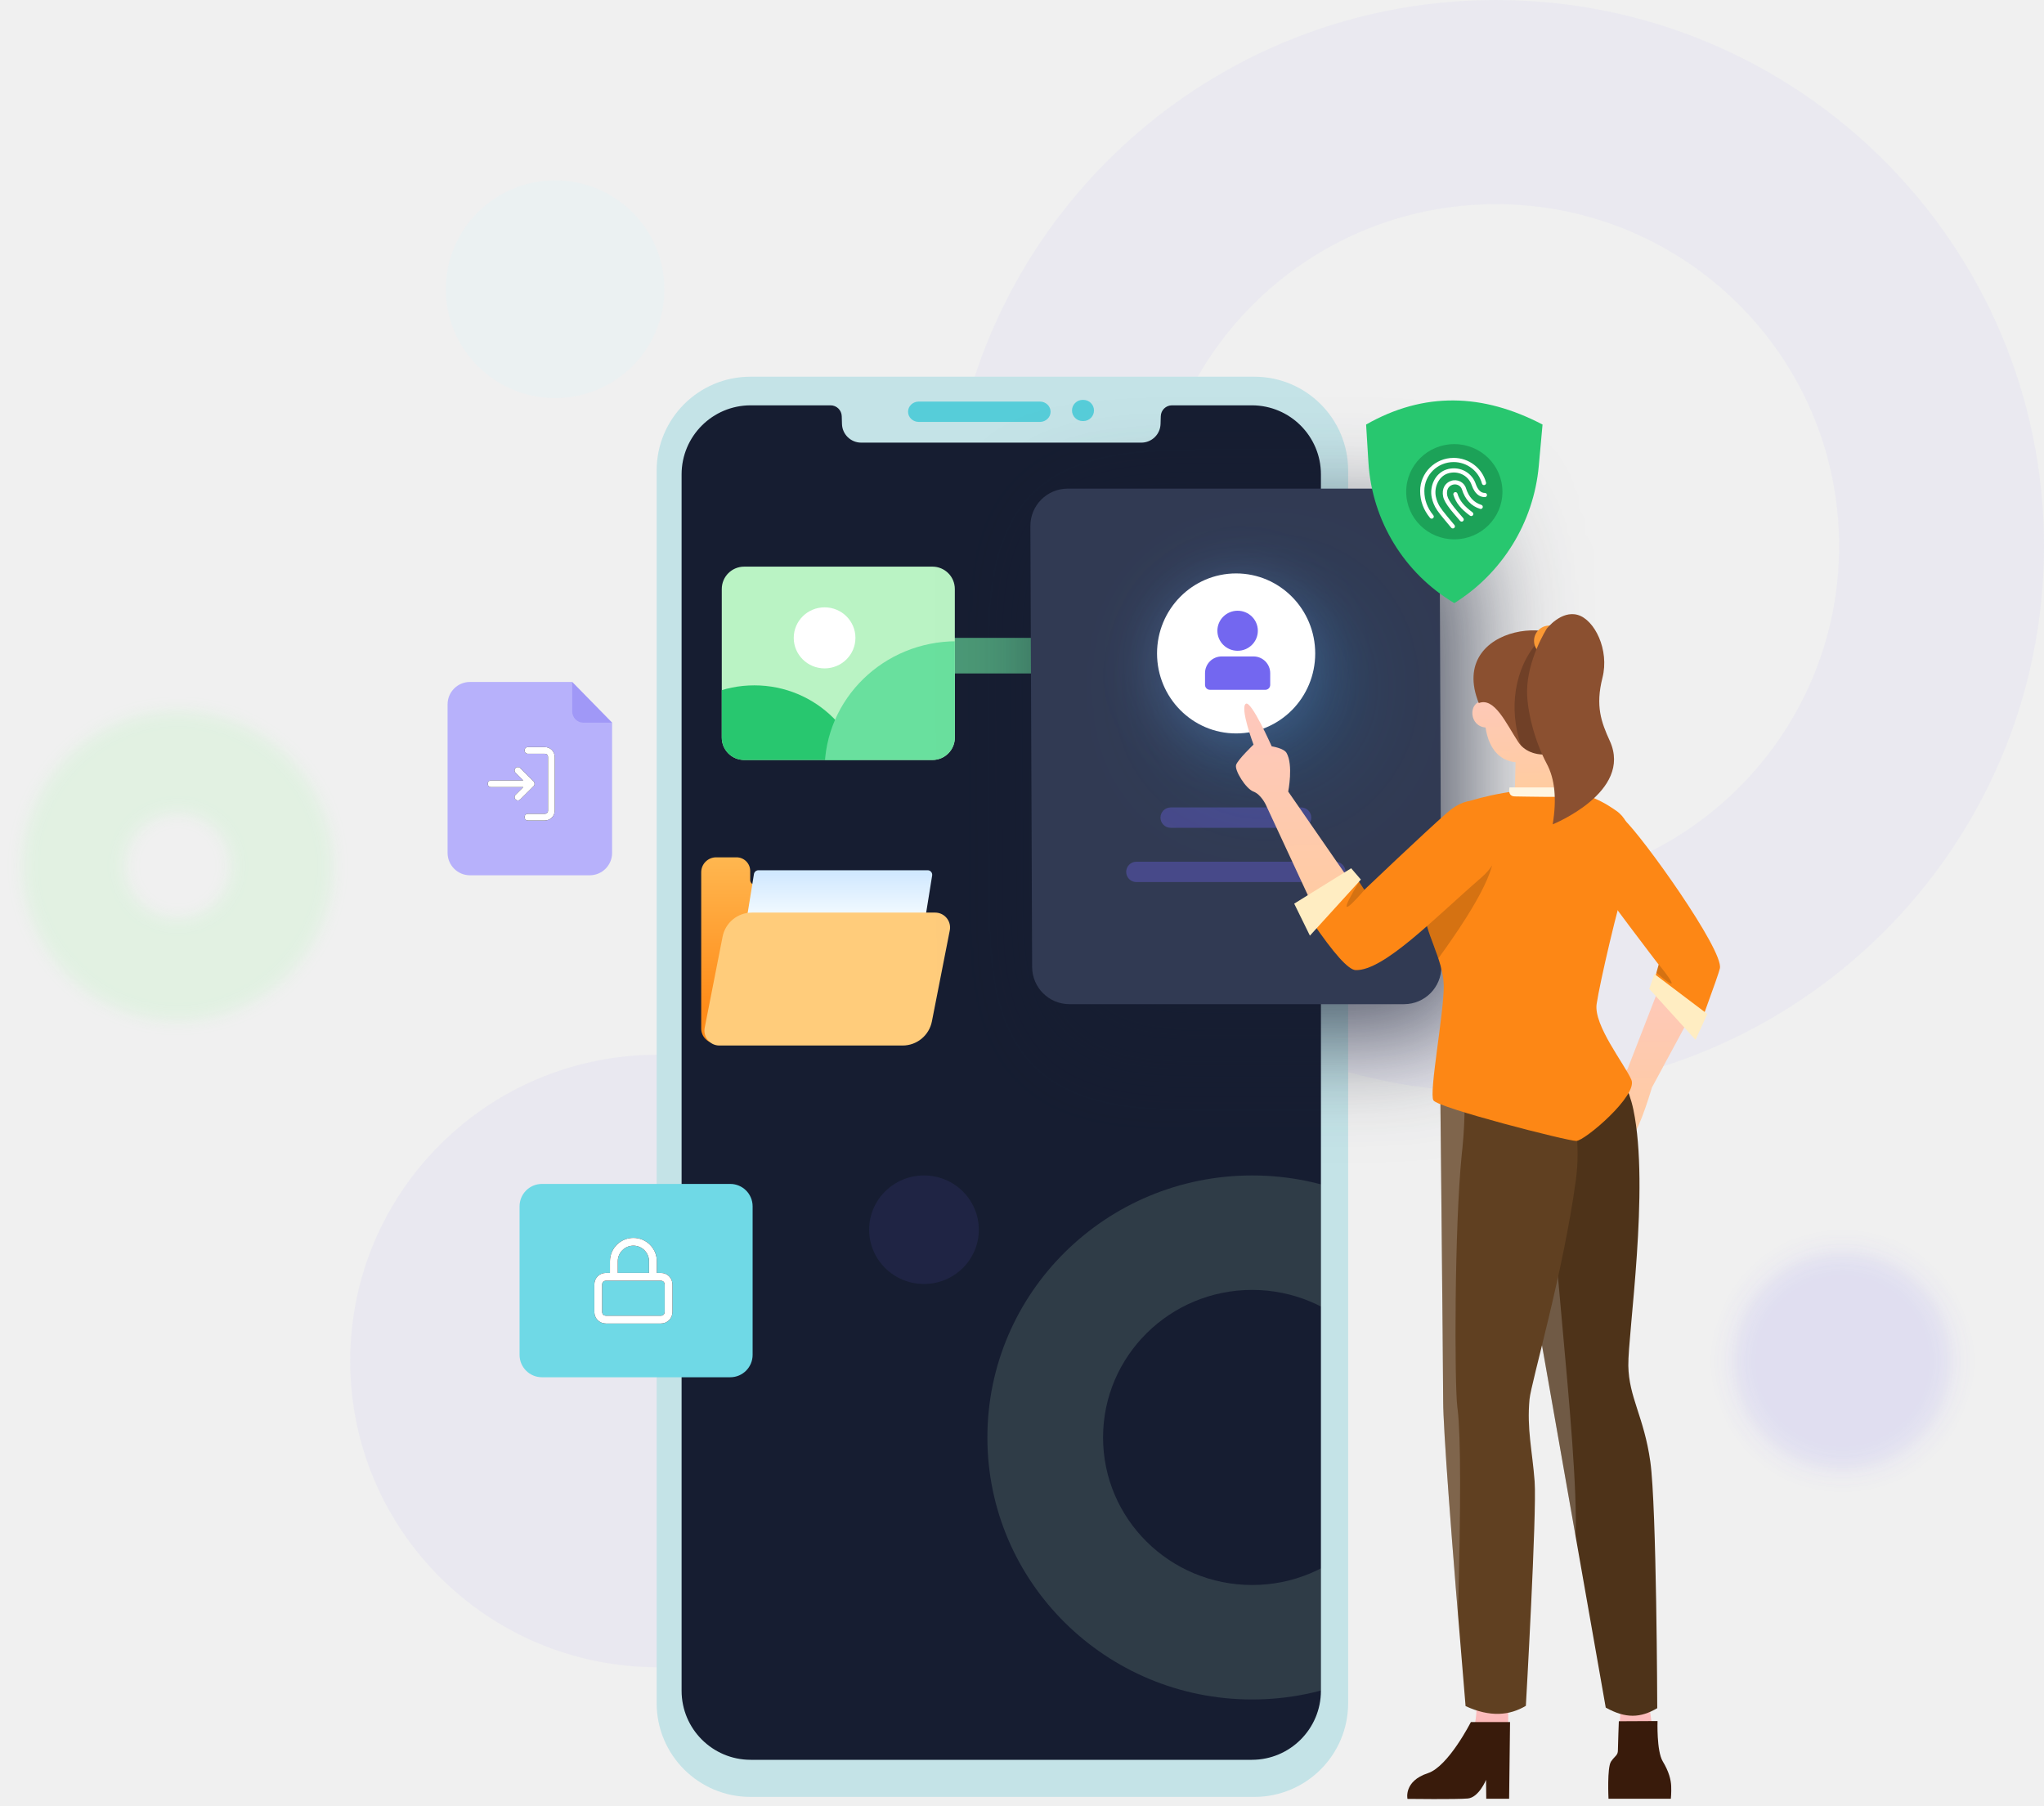
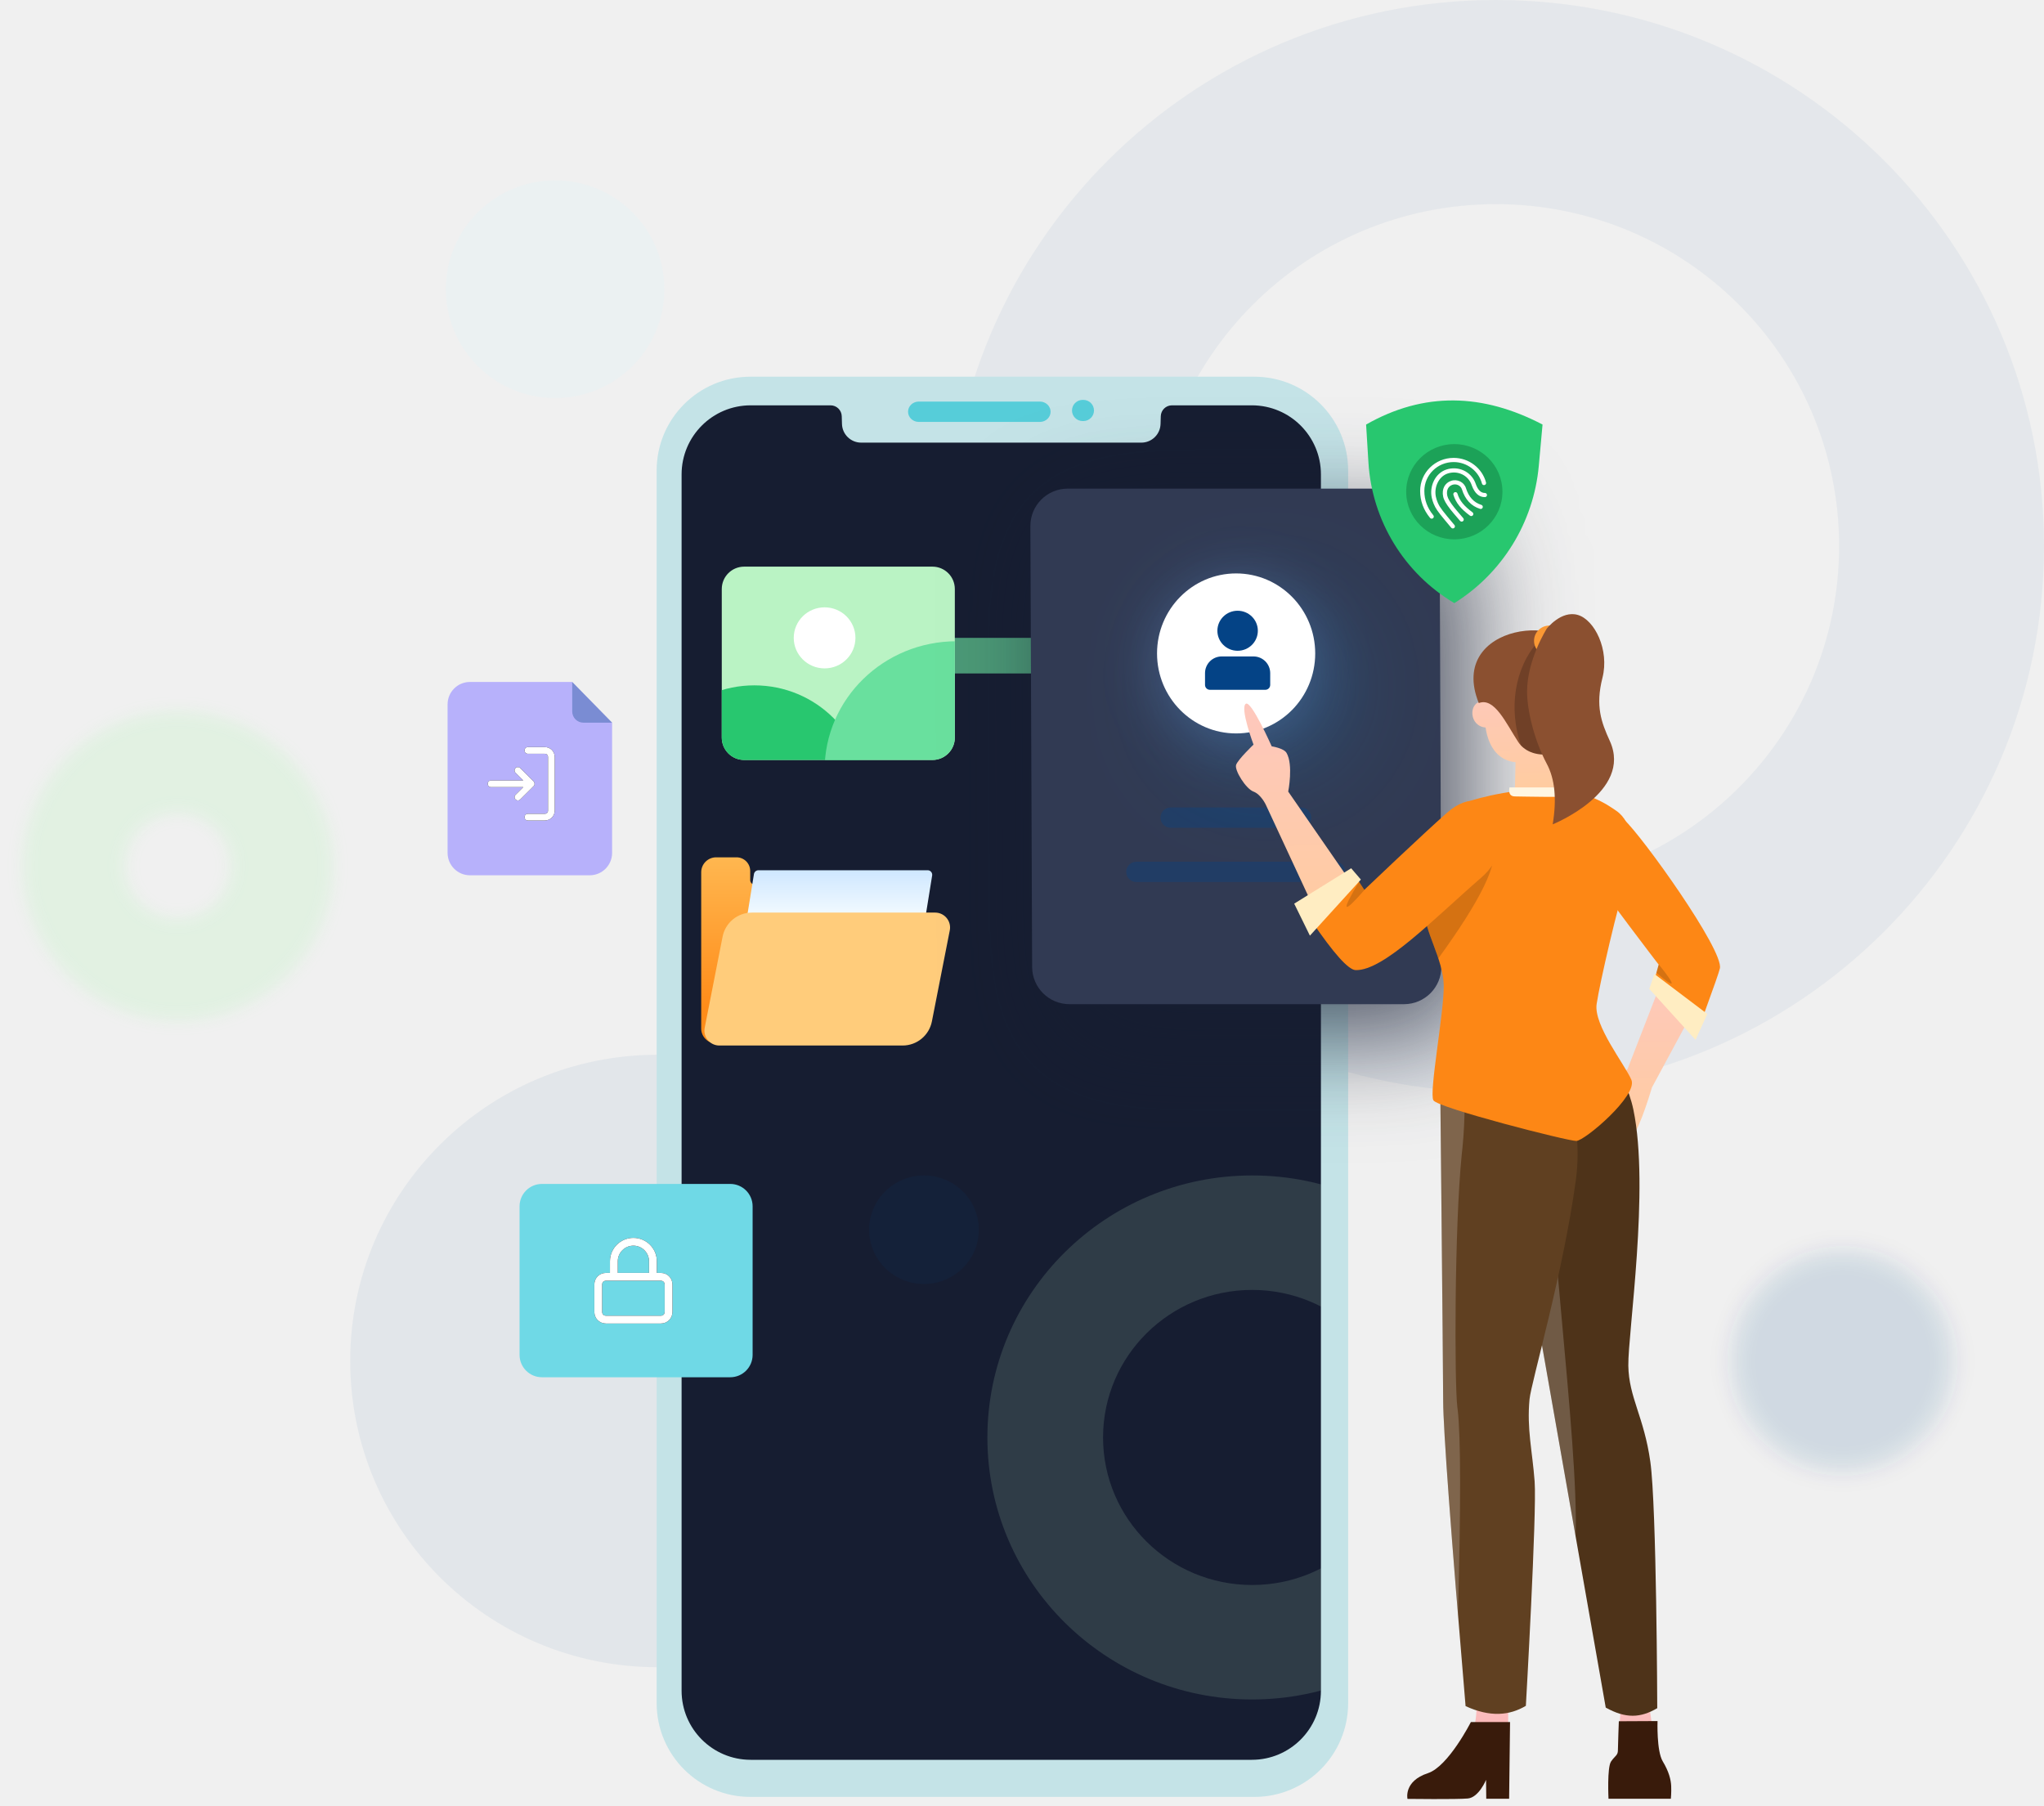
<svg xmlns="http://www.w3.org/2000/svg" xmlns:xlink="http://www.w3.org/1999/xlink" width="548px" height="484px" viewBox="0 0 548 484" version="1.1">
  <defs>
    <filter x="-7.2%" y="-7.2%" width="114.4%" height="114.5%" filterUnits="objectBoundingBox" id="filter-1">
      <feGaussianBlur stdDeviation="2" in="SourceGraphic" />
    </filter>
    <filter x="-15.4%" y="-15.4%" width="130.7%" height="130.8%" filterUnits="objectBoundingBox" id="filter-2">
      <feGaussianBlur stdDeviation="3" in="SourceGraphic" />
    </filter>
    <path d="M18.522,0 L39.938,0 C41.561,-2.98095588e-16 42.889,1.29 42.937,2.912 L42.998,5.001 C43.079,7.787 45.361,10.003 48.147,10.003 L123.26,10.003 C126.046,10.003 128.328,7.787 128.409,5.001 L128.47,2.912 C128.518,1.29 129.846,7.42184798e-16 131.469,0 L152.885,0 C163.114,1.67360005e-15 171.407,8.293 171.407,18.522 L171.407,344.633 C171.407,354.862 163.114,363.155 152.885,363.155 L18.522,363.155 C8.293,363.155 8.35816978e-15,354.862 0,344.633 L0,18.522 C-1.25274242e-15,8.293 8.293,2.31953957e-14 18.522,0 Z" id="path-3" />
    <linearGradient x1="50%" y1="81.177%" x2="50%" y2="-34.513%" id="linearGradient-5">
      <stop stop-color="#FF8C19" offset="0%" />
      <stop stop-color="#FFC967" offset="100%" />
    </linearGradient>
    <linearGradient x1="62.11%" y1="31.381%" x2="62.11%" y2="-27.478%" id="linearGradient-6">
      <stop stop-color="#F8FDFF" offset="0%" />
      <stop stop-color="#AAD4FF" offset="100%" />
    </linearGradient>
    <path d="M19.748,3.578 L19.748,17.892 C19.748,19.413 18.581,20.576 17.055,20.576 L12.567,20.576 C12.028,20.576 11.669,20.218 11.669,19.682 C11.669,19.145 12.028,18.787 12.567,18.787 L17.055,18.787 C17.594,18.787 17.953,18.429 17.953,17.892 L17.953,3.578 C17.953,3.042 17.594,2.684 17.055,2.684 L12.567,2.684 C12.028,2.684 11.669,2.326 11.669,1.789 C11.669,1.252 12.028,0.895 12.567,0.895 L17.055,0.895 C18.581,0.895 19.748,2.058 19.748,3.578 Z M14.272,11.093 C14.362,10.914 14.362,10.646 14.272,10.378 C14.183,10.288 14.183,10.199 14.093,10.109 L10.502,6.531 C10.143,6.173 9.605,6.173 9.246,6.531 C8.887,6.889 8.887,7.425 9.246,7.783 L11.31,9.841 L2.693,9.841 C2.154,9.841 1.795,10.199 1.795,10.735 C1.795,11.272 2.154,11.63 2.693,11.63 L11.31,11.63 L9.246,13.688 C8.887,14.046 8.887,14.582 9.246,14.94 C9.425,15.119 9.694,15.209 9.874,15.209 C10.054,15.209 10.323,15.119 10.502,14.94 L14.093,11.362 C14.183,11.272 14.272,11.183 14.272,11.093 Z" id="path-7" />
    <path d="M19.898,10.437 L18.85,10.437 L18.85,7.306 C18.85,3.862 16.023,1.044 12.567,1.044 C9.111,1.044 6.283,3.862 6.283,7.306 L6.283,10.437 L5.236,10.437 C3.456,10.437 2.094,11.794 2.094,13.568 L2.094,20.874 C2.094,22.649 3.456,24.006 5.236,24.006 L19.898,24.006 C21.678,24.006 23.039,22.649 23.039,20.874 L23.039,13.568 C23.039,11.794 21.678,10.437 19.898,10.437 Z M8.378,7.306 C8.378,5.01 10.263,3.131 12.567,3.131 C14.871,3.131 16.756,5.01 16.756,7.306 L16.756,10.437 L8.378,10.437 L8.378,7.306 Z M20.945,20.874 C20.945,21.501 20.526,21.918 19.898,21.918 L5.236,21.918 C4.608,21.918 4.189,21.501 4.189,20.874 L4.189,13.568 C4.189,12.942 4.608,12.525 5.236,12.525 L19.898,12.525 C20.526,12.525 20.945,12.942 20.945,13.568 L20.945,20.874 Z" id="path-9" />
    <path d="M6,0 L56.483,0 C59.796,7.33259634e-15 62.483,2.686 62.483,6 L62.483,45.833 C62.483,49.147 59.796,51.833 56.483,51.833 L6,51.833 C2.686,51.833 3.3228311e-15,49.147 0,45.833 L0,6 C-1.29399067e-15,2.686 2.686,-2.79460044e-16 6,0 Z" id="path-11" />
    <path d="M10.04,1.03381885e-13 L99.752,1.03381885e-13 C105.259,1.04146571e-13 109.73,4.453 109.752,9.96 L110.223,128.182 C110.245,133.705 105.786,138.2 100.263,138.222 C100.25,138.222 100.237,138.222 100.223,138.222 L10.512,138.222 C5.004,138.222 0.534,133.769 0.512,128.262 L0.04,10.04 C0.018,4.517 4.477,0.022 10,7.95446568e-05 C10.013,2.65149384e-05 10.027,1.08713397e-13 10.04,1.03381885e-13 Z" id="path-13" />
    <filter x="-34.9%" y="-27.1%" width="184.3%" height="167.3%" filterUnits="objectBoundingBox" id="filter-14">
      <feOffset dx="8" dy="9" in="SourceAlpha" result="shadowOffsetOuter1" />
      <feGaussianBlur stdDeviation="14" in="shadowOffsetOuter1" result="shadowBlurOuter1" />
      <feColorMatrix values="0 0 0 0 0.086   0 0 0 0 0.114   0 0 0 0 0.192  0 0 0 0.7 0" type="matrix" in="shadowBlurOuter1" />
    </filter>
    <ellipse id="path-15" cx="21.203" cy="21.45" rx="21.203" ry="21.45" />
    <filter x="-90.8%" y="-87.4%" width="319.3%" height="316.8%" filterUnits="objectBoundingBox" id="filter-16">
      <feOffset dx="8" dy="9" in="SourceAlpha" result="shadowOffsetOuter1" />
      <feGaussianBlur stdDeviation="14" in="shadowOffsetOuter1" result="shadowBlurOuter1" />
      <feColorMatrix values="0 0 0 0 0.076   0 0 0 0 0.583   0 0 0 0 0.879  0 0 0 0.229 0" type="matrix" in="shadowBlurOuter1" result="shadowMatrixOuter1" />
      <feOffset dx="0" dy="2" in="SourceAlpha" result="shadowOffsetOuter2" />
      <feGaussianBlur stdDeviation="7.5" in="shadowOffsetOuter2" result="shadowBlurOuter2" />
      <feColorMatrix values="0 0 0 0 0.504   0 0 0 0 0.7   0 0 0 0 1  0 0 0 0.234 0" type="matrix" in="shadowBlurOuter2" result="shadowMatrixOuter2" />
      <feMerge>
        <feMergeNode in="shadowMatrixOuter1" />
        <feMergeNode in="shadowMatrixOuter2" />
      </feMerge>
    </filter>
    <linearGradient x1="47.236%" y1="-28.186%" x2="50%" y2="91.05%" id="linearGradient-17">
      <stop stop-color="#FDC6C6" offset="0%" />
      <stop stop-color="#FFCCA1" offset="100%" />
    </linearGradient>
    <linearGradient x1="45.727%" y1="-28.186%" x2="50%" y2="91.05%" id="linearGradient-18">
      <stop stop-color="#FDC6C6" offset="0%" />
      <stop stop-color="#FAB2B2" offset="100%" />
    </linearGradient>
    <linearGradient x1="44.535%" y1="-28.186%" x2="50%" y2="91.05%" id="linearGradient-19">
      <stop stop-color="#FDC6C6" offset="0%" />
      <stop stop-color="#FAB2B2" offset="100%" />
    </linearGradient>
    <linearGradient x1="44.051%" y1="-28.186%" x2="50%" y2="91.05%" id="linearGradient-20">
      <stop stop-color="#FDC6C6" offset="0%" />
      <stop stop-color="#FFCCA1" offset="100%" />
    </linearGradient>
    <linearGradient x1="47.83%" y1="-28.186%" x2="50%" y2="91.05%" id="linearGradient-21">
      <stop stop-color="#FDC6C6" offset="0%" />
      <stop stop-color="#FFCCA1" offset="100%" />
    </linearGradient>
  </defs>
  <g id="📝-Pages-New" stroke="none" stroke-width="1" fill="none" fill-rule="evenodd">
    <g id="Not-Authorized-Dark" transform="translate(-444, -307)">
      <g id="Illustration" transform="translate(450, 307)">
        <g id="Shape">
-           <path d="M395.056,0 C476.211,0 542,65.552 542,146.415 C542,227.278 476.211,292.831 395.056,292.831 C313.901,292.831 248.111,227.278 248.111,146.415 C248.111,65.552 313.901,0 395.056,0 Z M395.056,54.735 C344.239,54.735 303.044,95.782 303.044,146.415 C303.044,197.049 344.239,238.096 395.056,238.096 C445.872,238.096 487.068,197.049 487.068,146.415 C487.068,95.782 445.872,54.735 395.056,54.735 Z" id="Oval" fill="#7367F0" fill-rule="nonzero" opacity="0.053" />
+           <path d="M395.056,0 C476.211,0 542,65.552 542,146.415 C542,227.278 476.211,292.831 395.056,292.831 C313.901,292.831 248.111,227.278 248.111,146.415 C248.111,65.552 313.901,0 395.056,0 Z M395.056,54.735 C344.239,54.735 303.044,95.782 303.044,146.415 C303.044,197.049 344.239,238.096 395.056,238.096 C445.872,238.096 487.068,197.049 487.068,146.415 C487.068,95.782 445.872,54.735 395.056,54.735 Z" id="Oval" fill="#044386" fill-rule="nonzero" opacity="0.053" />
          <path d="M41.657,190.659 C64.664,190.659 83.314,209.243 83.314,232.166 C83.314,255.09 64.664,273.673 41.657,273.673 C18.651,273.673 0,255.09 0,232.166 C0,209.243 18.651,190.659 41.657,190.659 Z M41.657,218.027 C33.82,218.027 27.466,224.357 27.466,232.166 C27.466,239.976 33.82,246.306 41.657,246.306 C49.495,246.306 55.848,239.976 55.848,232.166 C55.848,224.357 49.495,218.027 41.657,218.027 Z" id="Oval" fill="#8BF78F" fill-rule="nonzero" opacity="0.141" filter="url(#filter-1)" />
-           <ellipse id="Oval" fill-opacity="0.061" fill="#7367F0" cx="170.291" cy="364.898" rx="82.399" ry="82.102" />
+           <ellipse id="Oval" fill-opacity="0.061" fill="#044386" cx="170.291" cy="364.898" rx="82.399" ry="82.102" />
          <ellipse id="Oval" fill="#CEF5FF" opacity="0.141" cx="142.824" cy="77.541" rx="29.297" ry="29.192" />
-           <ellipse id="Oval" fill-opacity="0.136" fill="#7367F0" filter="url(#filter-2)" cx="487.983" cy="364.898" rx="29.297" ry="29.192" />
+           <ellipse id="Oval" fill-opacity="0.136" fill="#044386" filter="url(#filter-2)" cx="487.983" cy="364.898" rx="29.297" ry="29.192" />
        </g>
        <g id="File-Organizer" transform="translate(114, 101)">
          <g id="Phone3" transform="translate(56.0505, 0)">
            <path d="M25.137,0 L160.25,0 C174.133,1.00248804e-15 185.387,11.254 185.387,25.137 L185.387,355.637 C185.387,369.52 174.133,380.774 160.25,380.774 L25.137,380.774 C11.254,380.774 6.4105257e-15,369.52 -2.61155926e-14,355.637 L-2.61155926e-14,25.137 C-2.78157431e-14,11.254 11.254,2.55022564e-15 25.137,0 Z" id="Rectangle" fill="#C4E3E7" />
            <g id="Group-48" transform="translate(6.68609, 7.673152)">
              <mask id="mask-4" fill="white">
                <use xlink:href="#path-3" />
              </mask>
              <use id="Rectangle" fill="#161D31" xlink:href="#path-3" />
-               <ellipse id="Oval" fill="#7367F0" opacity="0.099" mask="url(#mask-4)" cx="64.985" cy="221.03" rx="14.702" ry="14.55" />
+               <ellipse id="Oval" fill="#044386" opacity="0.099" mask="url(#mask-4)" cx="64.985" cy="221.03" rx="14.702" ry="14.55" />
              <path d="M152.966,206.48 C192.168,206.48 223.948,237.931 223.948,276.728 C223.948,315.525 192.168,346.976 152.966,346.976 C113.764,346.976 81.984,315.525 81.984,276.728 C81.984,237.931 113.764,206.48 152.966,206.48 Z M152.966,237.171 C130.891,237.171 112.996,254.881 112.996,276.728 C112.996,298.575 130.891,316.285 152.966,316.285 C175.041,316.285 192.936,298.575 192.936,276.728 C192.936,254.881 175.041,237.171 152.966,237.171 Z" id="Oval" fill="#C8F5D0" opacity="0.141" mask="url(#mask-4)" />
              <path d="M25.654,62.347 L147.043,62.347 C149.68,62.347 151.817,64.485 151.817,67.121 C151.817,69.758 149.68,71.896 147.043,71.896 L25.654,71.896 C23.017,71.896 20.88,69.758 20.88,67.121 C20.88,64.485 23.017,62.347 25.654,62.347 Z" id="Rectangle" fill-opacity="0.642" fill="#68DE9E" mask="url(#mask-4)" />
            </g>
            <path d="M102.742,6.666 C104.328,6.666 105.614,7.888 105.614,9.394 C105.614,10.867 104.385,12.068 102.847,12.12 L102.742,12.122 L70.273,12.122 C68.687,12.122 67.402,10.901 67.402,9.394 C67.402,7.921 68.631,6.721 70.168,6.668 L70.273,6.666 L102.742,6.666 Z" id="Path" fill="#56CDD9" fill-rule="nonzero" />
            <path d="M114.379,6.211 C115.964,6.211 117.25,7.484 117.25,9.053 C117.25,10.588 116.021,11.838 114.484,11.893 L114.379,11.895 L114.228,11.895 C112.642,11.895 111.357,10.623 111.357,9.053 C111.357,7.519 112.586,6.268 114.123,6.213 L114.228,6.211 L114.379,6.211 Z" id="Path" fill="#56CDD9" fill-rule="nonzero" />
          </g>
          <g id="Group-37" transform="translate(67.99569, 128.2193)">
            <path d="M4,0.642 L9.474,0.642 C11.496,0.642 13.136,2.281 13.136,4.303 L13.136,6.746 C13.136,7.419 13.681,7.965 14.355,7.965 L55.658,7.965 C57.868,7.965 59.658,9.756 59.658,11.965 L59.658,46.536 C59.658,48.745 57.868,50.536 55.658,50.536 L4,50.536 C1.791,50.536 2.705415e-16,48.745 0,46.536 L0,4.642 C-2.705415e-16,2.433 1.791,0.642 4,0.642 Z" id="Rectangle" fill="url(#linearGradient-5)" />
            <path d="M15.342,4.107 L60.711,4.107 C61.385,4.107 61.931,4.652 61.931,5.326 C61.931,5.391 61.926,5.456 61.915,5.52 L55.104,47.778 C55.009,48.369 54.499,48.803 53.901,48.803 L8.531,48.803 C7.858,48.803 7.312,48.257 7.312,47.584 C7.312,47.519 7.317,47.454 7.328,47.39 L14.138,5.132 C14.234,4.541 14.744,4.107 15.342,4.107 Z" id="Rectangle" fill="url(#linearGradient-6)" />
            <path d="M66.642,20.229 L61.846,44.641 C61.109,48.393 57.82,51.099 53.996,51.099 L4.862,51.099 C2.653,51.099 0.862,49.308 0.862,47.099 C0.862,46.84 0.887,46.581 0.937,46.327 L5.733,21.915 C6.471,18.163 9.76,15.458 13.583,15.458 L62.717,15.458 C64.926,15.458 66.717,17.248 66.717,19.458 C66.717,19.716 66.692,19.975 66.642,20.229 Z" id="Rectangle" fill="#FFCC7B" />
          </g>
          <g id="Group-28" transform="translate(0, 81.8421)">
            <path d="M6,0 L33.414,0 L33.414,0 L44.105,10.912 L44.105,45.833 C44.105,49.147 41.419,51.833 38.105,51.833 L6,51.833 C2.686,51.833 4.05812251e-16,49.147 0,45.833 L0,6 C4.82366169e-16,2.686 2.686,1.4968968e-15 6,0 Z" id="Rectangle" fill="#B7B1FB" />
            <g id="Icon" transform="translate(8.976378, 16.56593)">
              <mask id="mask-8" fill="white">
                <use xlink:href="#path-7" />
              </mask>
              <use id="Mask" fill="#000000" fill-rule="nonzero" xlink:href="#path-7" />
              <g id="Group" mask="url(#mask-8)" fill="#FFFFFF">
                <g id="Icon-Color">
                  <rect id="🎨-Icon-Color" x="0" y="0" width="21.543" height="21.471" />
                </g>
              </g>
            </g>
-             <path d="M44.105,10.912 L36.414,10.912 C34.757,10.912 33.414,9.569 33.414,7.912 L33.414,0 L33.414,0 L44.105,10.912 Z" id="Path" fill="#7367F0" fill-rule="nonzero" opacity="0.34" />
+             <path d="M44.105,10.912 L36.414,10.912 C34.757,10.912 33.414,9.569 33.414,7.912 L33.414,0 L33.414,0 L44.105,10.912 Z" id="Path" fill="#044386" fill-rule="nonzero" opacity="0.34" />
          </g>
          <g id="Group" transform="translate(19.29607, 216.4269)">
            <path d="M6,0 L56.483,0 C59.796,-6.08718376e-16 62.483,2.686 62.483,6 L62.483,45.833 C62.483,49.147 59.796,51.833 56.483,51.833 L6,51.833 C2.686,51.833 4.05812251e-16,49.147 0,45.833 L0,6 C-4.05812251e-16,2.686 2.686,6.08718376e-16 6,0 Z" id="Rectangle" fill="#6FD9E6" />
            <g transform="translate(17.95276, 13.41928)" id="Icon">
              <mask id="mask-10" fill="white">
                <use xlink:href="#path-9" />
              </mask>
              <use id="Mask" fill="#000000" fill-rule="nonzero" xlink:href="#path-9" />
              <g id="Group" mask="url(#mask-10)" fill="#FFFFFF">
                <g id="Icon-Color">
                  <rect id="🎨-Icon-Color" x="0" y="0" width="25.134" height="25.049" />
                </g>
              </g>
            </g>
          </g>
          <g id="Group-34" transform="translate(73.50886, 50.92397)">
            <mask id="mask-12" fill="white">
              <use xlink:href="#path-11" />
            </mask>
            <use id="Rectangle" fill="#BAF3C4" fill-rule="nonzero" xlink:href="#path-11" />
            <ellipse id="Oval" fill="#FFFFFF" mask="url(#mask-12)" cx="27.566" cy="19.096" rx="8.27" ry="8.184" />
            <ellipse id="Oval" fill="#28C76F" mask="url(#mask-12)" cx="8.729" cy="61.382" rx="29.863" ry="29.554" />
            <ellipse id="Oval" fill="#69E09E" mask="url(#mask-12)" cx="62.942" cy="54.561" rx="35.376" ry="34.556" />
          </g>
          <g id="Group-23" transform="translate(156.2063, 30.00877)">
            <g id="Rectangle">
              <use fill="black" fill-opacity="1" filter="url(#filter-14)" xlink:href="#path-13" />
              <use fill="#313A53" fill-rule="evenodd" xlink:href="#path-13" />
            </g>
-             <path d="M37.645,85.48 L72.619,85.48 C74.125,85.48 75.347,86.701 75.347,88.208 C75.347,89.714 74.125,90.936 72.619,90.936 L37.645,90.936 C36.138,90.936 34.917,89.714 34.917,88.208 C34.917,86.701 36.138,85.48 37.645,85.48 Z" id="Rectangle" fill="#7367F0" fill-rule="nonzero" opacity="0.34" />
-             <path d="M28.456,100.029 L81.807,100.029 C83.314,100.029 84.535,101.251 84.535,102.757 C84.535,104.264 83.314,105.485 81.807,105.485 L28.456,105.485 C26.949,105.485 25.728,104.264 25.728,102.757 C25.728,101.251 26.949,100.029 28.456,100.029 Z" id="Rectangle" fill="#7367F0" fill-rule="nonzero" opacity="0.34" />
+             <path d="M37.645,85.48 L72.619,85.48 C74.125,85.48 75.347,86.701 75.347,88.208 C75.347,89.714 74.125,90.936 72.619,90.936 L37.645,90.936 C36.138,90.936 34.917,89.714 34.917,88.208 C34.917,86.701 36.138,85.48 37.645,85.48 Z" id="Rectangle" fill="#044386" fill-rule="nonzero" opacity="0.34" />
+             <path d="M28.456,100.029 L81.807,100.029 C83.314,100.029 84.535,101.251 84.535,102.757 C84.535,104.264 83.314,105.485 81.807,105.485 L28.456,105.485 C26.949,105.485 25.728,104.264 25.728,102.757 C25.728,101.251 26.949,100.029 28.456,100.029 Z" id="Rectangle" fill="#044386" fill-rule="nonzero" opacity="0.34" />
            <g id="Icon8" transform="translate(33.99785, 22.73392)">
              <g id="Oval">
                <use fill="black" fill-opacity="1" filter="url(#filter-16)" xlink:href="#path-15" />
                <use fill="#FFFFFF" fill-rule="evenodd" xlink:href="#path-15" />
              </g>
-               <g id="Group-70" transform="translate(12.86405, 10.00292)" fill="#7367F0">
+               <g id="Group-70" transform="translate(12.86405, 10.00292)" fill="#044386">
                <path d="M13.004,12.255 C15.474,12.255 17.477,14.258 17.477,16.728 L17.477,19.89 C17.477,20.614 16.89,21.201 16.165,21.201 L1.312,21.201 C0.587,21.201 4.04749508e-12,20.614 4.04654088e-12,19.89 L4.04654088e-12,16.728 C4.04623834e-12,14.258 2.003,12.255 4.473,12.255 L13.004,12.255 Z M8.738,9.7255537e-13 C11.734,9.7255537e-13 14.162,2.403 14.162,5.368 C14.162,8.332 11.734,10.735 8.738,10.735 C5.743,10.735 3.315,8.332 3.315,5.368 C3.315,2.403 5.743,9.7255537e-13 8.738,9.7255537e-13 Z" id="Combined-Shape" />
              </g>
            </g>
          </g>
          <g id="Wom3.5" transform="translate(211.338, 63.65497)">
            <g id="RArm" transform="translate(91.53979, 52.16091)">
              <path d="M13.629,70.115 C13.629,70.115 3.87,80.675 4.548,81.626 C5.227,82.584 10.284,80.027 10.284,80.027 C10.284,80.027 4.36,90.904 5.728,91.648 C7.096,92.393 13.802,90.411 15.774,88.131 C17.748,85.852 20.411,74.713 20.411,74.713 L34.571,45.003 L23.056,41.692 L13.629,70.115 Z" id="Path" fill="url(#linearGradient-17)" transform="translate(19.54244, 66.74998) rotate(2.866471) translate(-19.54244, -66.74998) " />
              <path d="M2.975,16.271 C7.29,22.907 21.816,41.817 21.816,41.817 C21.816,41.817 21.463,43.075 20.757,45.59 L34.106,54.647 C36.634,47.735 38.008,43.793 38.227,42.82 C39.313,38.009 17.382,7.304 12.472,2.867 C4.74,-4.119 -3.62,6.131 2.975,16.271 Z" id="Path" fill="#FD8715" />
              <path d="M25.288,46.837 C25.453,46.517 24.303,44.821 21.837,41.749 L21.21,43.99 C23.763,46.209 25.122,47.158 25.288,46.837 Z" id="Path" fill-opacity="0.16" fill="#000000" />
              <polygon id="Path-70" fill="#FFEDC2" points="20.674 44.324 34.856 55.042 31.696 61.974 19.296 48.324" />
            </g>
            <g id="RLeg" transform="translate(67.68652, 111.4066)">
              <polygon id="Path" fill="url(#linearGradient-18)" points="35.576 180.146 34.788 193.428 44.885 193.688 42.988 180.146" />
              <path d="M35.822,185.378 C35.822,185.378 36.106,193.377 34.432,196.17 C32.748,198.963 32.237,201.128 32.163,202.798 C32.083,204.588 32.254,206.21 32.254,206.21 L48.967,206.21 C48.967,206.21 49.386,197.795 48.279,196.207 C47.172,194.621 46.446,194.593 46.446,193.191 C46.437,191.789 46.198,185.431 46.198,185.431 L35.822,185.378 Z" id="Path" fill="#391B0B" transform="translate(40.59328, 195.7942) scale(-1, 1) translate(-40.59328, -195.7942) " />
              <path d="M0,2.818 L26.195,-1.03381885e-13 L26.58,0.354 C28.447,2.114 36.56,10.29 38.891,21.465 C43.292,42.562 37.402,81.528 37.532,90.072 C37.657,98.616 41.736,103.772 43.432,115.853 C45.127,127.934 45.287,181.925 45.287,181.925 C40.792,184.561 36.837,184.75 31.477,181.767 L0,2.818 Z" id="Path" fill="#4E3319" />
              <path d="M23.399,135.837 L7.01856552e-14,2.818 L14.564,1.251 C15.213,47.462 24.27,109.925 23.399,135.837 Z" id="Path" fill-opacity="0.192" fill="#FFFFFF" />
            </g>
            <g id="LLeg" transform="translate(45.33966, 115.0668)">
              <path d="M27.713,175.089 L19.101,175.227 C19.479,181.124 18.564,185.072 16.357,187.069 L16.176,187.226 C12.178,190.542 27.6,189.345 27.6,189.345 L27.713,175.089 Z" id="Path" fill="url(#linearGradient-19)" />
              <path d="M0.603,181.984 L0.851,202.542 L6.983,202.547 L7.036,197.481 C7.036,197.481 8.97,202.204 11.926,202.477 C14.89,202.75 28.1,202.583 28.1,202.583 C28.1,202.583 29.198,197.84 22.622,195.687 C17.153,193.897 11.105,181.984 11.105,181.984 L0.603,181.984 Z" id="Path" fill="#391B0B" transform="translate(14.38629, 192.3087) scale(-1, 1) translate(-14.38629, -192.3087) " />
              <path d="M9.353,0.986 L38.767,0 L38.987,0.403 C40.414,3.082 48.235,18.768 45.82,36.597 C42.431,61.623 33.814,90.961 33.392,95.443 C32.64,103.433 34.144,109.219 34.761,117.473 C35.378,125.726 32.409,177.633 32.409,177.633 C28.044,180.231 22.85,180.741 16.247,177.712 C12.273,130.708 10.271,103.487 10.242,96.048 C10.198,84.89 9.353,0.986 9.353,0.986 Z" id="Path" fill="#604021" />
              <path d="M15.406,28.055 L15.211,29.909 C13.25,49.461 13.265,90.983 14.024,97.387 L14.128,98.212 C14.97,105.438 14.998,123.783 14.21,153.248 L13.185,140.533 C11.243,116.068 10.262,101.24 10.242,96.048 L10.206,90.675 C10.037,68.948 9.353,0.986 9.353,0.986 L15.557,0.779 C16.22,11.507 16.169,20.599 15.406,28.055 Z" id="Path" fill-opacity="0.192" fill="#FFFFFF" />
            </g>
            <g id="Head" transform="translate(63.28074, 3.062842)">
              <path d="M2.628,20.318 C-0.991,20.71 -0.734,27.007 3.671,27.336 C4.572,33.406 7.783,36.298 11.699,36.633 L11.481,45.815 L28.8,45.805 C28.8,45.805 23.923,39.318 24.166,30.439 C24.409,21.558 24.003,13.216 24.003,13.216 L1.572,13.615 L2.628,20.318 Z" id="Path" fill="url(#linearGradient-20)" />
              <path d="M29.19,20.79 C24.975,19.14 21.861,26.243 18.636,31.18 C15.41,36.117 7.054,35.278 5.902,31.18 C1.542,22.204 -2.216,10.002 2.873,9 C3.589,-3.972 37.897,-0.909 29.19,20.79 Z" id="Path" fill="#8B5030" transform="translate(15.51552, 17.93441) scale(-1, 1) translate(-15.51552, -17.93441) " />
              <path d="M25.639,4.091 C27.108,5.326 28.046,6.966 28.158,9 C33.247,10.002 29.489,22.204 25.129,31.18 C24.058,34.991 16.756,35.983 13.144,32.133 C9.851,22.368 11.258,11.449 17.918,4.092 L17.918,4.092 Z" id="Combined-Shape" fill-opacity="0.199" fill="#000000" />
              <ellipse id="Oval" fill="#FB9934" cx="20.795" cy="4.092" rx="4.135" ry="4.092" />
            </g>
            <g id="Body" transform="translate(50.67415, 45.96318)">
              <path d="M44.861,4.693 C48.725,10.31 55.164,29.375 55.53,33.664 C55.941,38.611 50.582,46.492 50.494,53.654 C50.415,60.816 54.491,82.383 53.266,84.398 C52.052,86.412 17.217,95.332 14.944,95.284 C12.68,95.235 -1.608,83.095 0.185,78.9 C1.987,74.705 10.354,64.28 9.502,58.564 C8.659,52.849 3.766,31.751 1.337,24.571 C-1.083,17.39 -0.276,9.852 4.24,6.762 C6.475,5.233 12.438,0.89 23.058,0.909 C33.678,0.93 44.562,4.257 44.861,4.693 Z" id="Path" fill="#FD8715" transform="translate(27.77607, 48.09724) scale(-1, 1) translate(-27.77607, -48.09724) " />
              <path d="M22.682,0.499 C22.384,2.109 22.887,2.915 24.191,2.915 C26.148,2.915 39.271,3.342 41.048,2.578 C42.233,2.069 42.648,1.376 42.292,0.499 L22.682,0.499 Z" id="Path-68" fill="#FFF6E1" />
              <path d="M5.083,16.842 L5.202,16.782 C12.358,13.247 16.656,13.091 18.096,16.314 C19.959,20.48 15.129,30.49 3.608,46.345 C2.025,41.537 -0.251,36.952 0.023,33.664 C0.234,31.181 2.48,23.751 5.083,16.842 Z" id="Path" fill-opacity="0.16" fill="#000000" />
            </g>
            <g id="LArm" transform="translate(0, 23.97805)">
              <path d="M8.025,27.117 C8.025,27.117 6.736,24.348 4.709,23.598 C2.683,22.849 -0.415,17.886 0.064,16.445 C0.543,15.004 4.734,11.007 4.734,11.007 C4.734,11.007 1.029,1.166 2.67,0.055 C4.12,-0.926 9.607,11.469 9.607,11.469 C9.607,11.469 12.833,11.951 13.577,13.218 C15.453,16.413 14.035,23.598 14.035,23.598 L33.079,51.139 L24.341,62.227 L8.025,27.117 Z" id="Path" fill="url(#linearGradient-21)" />
              <path d="M56.639,29.253 C50.198,34.915 34.444,49.938 34.444,49.938 C34.444,49.938 33.664,48.755 32.104,46.389 L20.322,58.328 C26.247,67.025 30.174,71.404 32.104,71.465 C39.644,71.702 53.155,57.613 65.857,46.611 C77.246,36.747 68.644,18.697 56.639,29.253 Z" id="Path" fill="#FD8715" />
              <path d="M34.491,49.956 C31.545,53.328 29.951,54.83 29.707,54.462 C29.464,54.095 30.576,51.861 33.041,47.762 L34.491,49.956 Z" id="Path" fill-opacity="0.16" fill="#000000" />
              <polygon id="Path-69" fill="#FFEDC2" points="33.514 47.193 19.85 62.227 15.64 53.647 30.915 44.162" />
            </g>
            <path d="M96.109,3.898 C96.109,3.898 92.24,-1.09 87.772,0.219 C83.304,1.527 79.262,9.549 81.181,17.089 C83.091,24.63 81.516,28.931 79.2,34.013 C72.978,47.683 94.52,56.364 94.52,56.364 C93.4,49.61 93.929,44.195 96.109,40.117 C99.476,33.817 101.388,25.739 101.388,20.795 C101.388,12.199 96.109,3.898 96.109,3.898 Z" id="Path" fill="#8B5030" transform="translate(89.72991, 28.18179) scale(-1, 1) translate(-89.72991, -28.18179) " />
          </g>
          <g id="Group-39" transform="translate(246.2547, 6.365497)">
            <path d="M0,6.462 C15.567,-2.415 31.346,-1.889 47.303,6.462 L46.297,17.55 C44.924,32.682 36.543,46.298 23.651,54.34 L23.651,54.34 L23.651,54.34 C10.202,46.353 1.578,32.226 0.622,16.613 L0,6.462 L0,6.462 Z" id="Rectangle" fill="#28C76F" />
            <ellipse id="Oval" fill="#1CA258" cx="23.651" cy="24.471" rx="12.901" ry="12.767" />
            <g id="Group-40" transform="translate(13.97587, 14.89526)" fill="#FFFFFF">
              <path d="M9.492,0.505 C13.595,0.505 17.146,3.243 18.177,7.102 C18.256,7.4 18.077,7.706 17.775,7.785 C17.474,7.864 17.165,7.686 17.085,7.387 C16.185,4.016 13.08,1.623 9.492,1.623 C5.155,1.623 1.639,5.089 1.639,9.364 C1.639,11.777 2.439,13.947 4.048,15.893 C4.245,16.131 4.21,16.483 3.969,16.679 C3.727,16.874 3.372,16.839 3.174,16.6 C1.402,14.457 0.511,12.038 0.511,9.364 C0.511,4.471 4.532,0.505 9.492,0.505 Z" id="Path" />
              <path d="M9.969,2.902 C13.343,2.913 16.091,5.525 16.202,8.822 L16.206,9.009 C16.212,10.852 16.734,11.865 17.735,12.195 C18.031,12.293 18.192,12.61 18.096,12.903 C17.999,13.196 17.681,13.354 17.385,13.256 C15.893,12.763 15.137,11.377 15.081,9.23 L15.078,9.005 C15.069,6.243 12.793,4.029 9.973,4.02 C7.434,4.012 5.276,6.331 4.98,8.928 C4.922,9.433 4.908,9.9 4.937,10.365 L4.969,10.769 C5.094,12.051 5.467,13.109 7.223,17.672 C7.334,17.961 7.189,18.284 6.898,18.392 C6.607,18.501 6.281,18.355 6.17,18.065 L5.231,15.608 C4.113,12.637 3.907,11.829 3.818,10.52 L3.812,10.428 C3.779,9.896 3.794,9.364 3.859,8.795 C4.216,5.675 6.805,2.892 9.969,2.902 Z" id="Path" transform="translate(10.95933, 10.66503) rotate(-19) translate(-10.95933, -10.66503) " />
              <path d="M10.572,5.964 C12.32,5.969 13.764,7.397 13.715,9.122 C13.643,11.606 14.454,13.444 16.153,14.699 C16.404,14.884 16.457,15.234 16.272,15.481 C16.087,15.729 15.734,15.779 15.484,15.594 C13.473,14.11 12.506,11.918 12.587,9.083 C12.619,7.998 11.696,7.086 10.576,7.082 C9.384,7.078 8.505,7.915 8.316,9.41 C8.219,10.169 8.472,11.336 9.035,12.937 L9.132,13.208 C9.212,13.43 9.298,13.659 9.391,13.903 L10.415,16.502 C10.525,16.791 10.379,17.113 10.088,17.221 C9.797,17.329 9.471,17.181 9.361,16.892 L8.54,14.817 L8.337,14.293 C8.241,14.043 8.154,13.808 8.071,13.58 L7.875,13.025 C7.323,11.405 7.079,10.194 7.197,9.263 C7.454,7.231 8.791,5.958 10.572,5.964 Z" id="Path" transform="translate(11.77502, 11.60989) rotate(-19) translate(-11.77502, -11.60989) " />
              <path d="M9.804,9.705 C10.102,9.615 10.418,9.781 10.509,10.076 C11.117,12.041 12.309,13.436 14.55,15.101 C14.799,15.286 14.849,15.636 14.662,15.883 C14.475,16.13 14.121,16.18 13.872,15.994 C11.458,14.2 10.121,12.636 9.43,10.403 C9.338,10.108 9.506,9.796 9.804,9.705 Z" id="Path" />
            </g>
          </g>
        </g>
      </g>
    </g>
  </g>
</svg>
